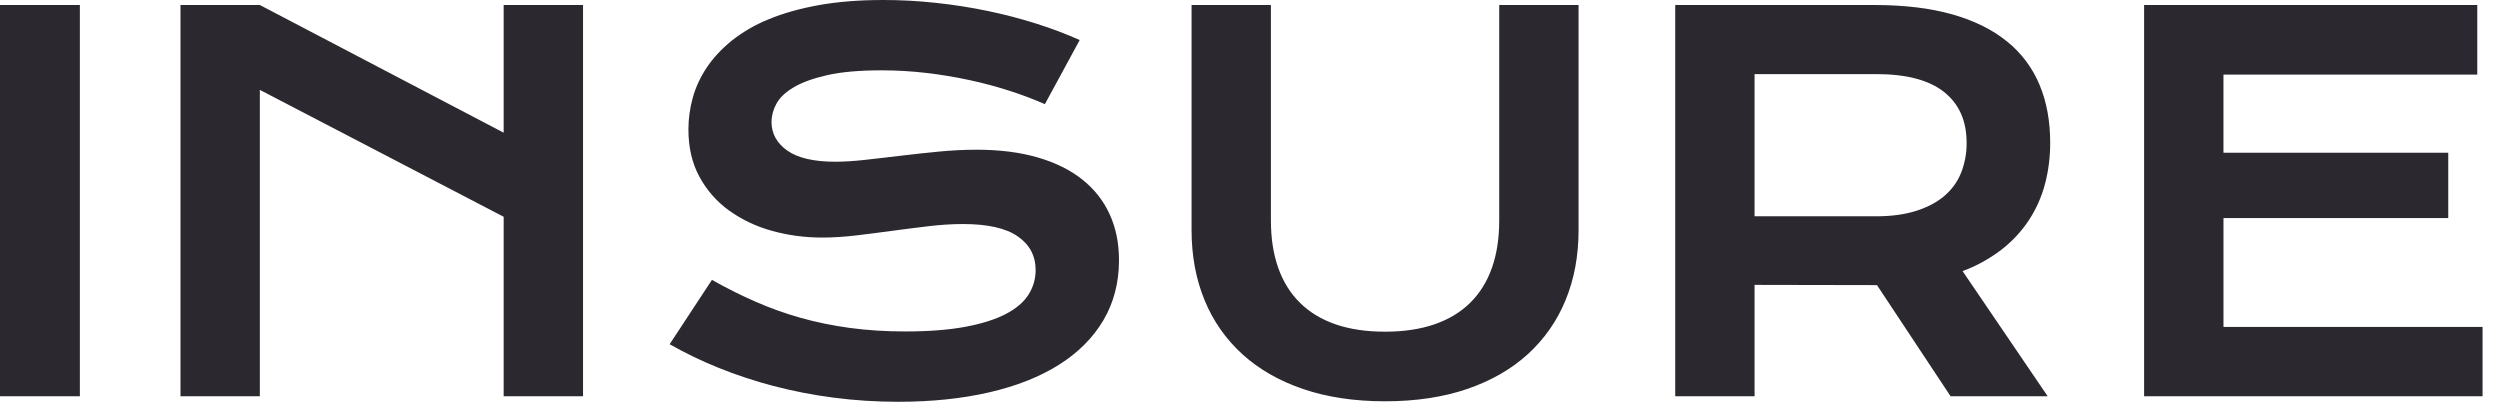
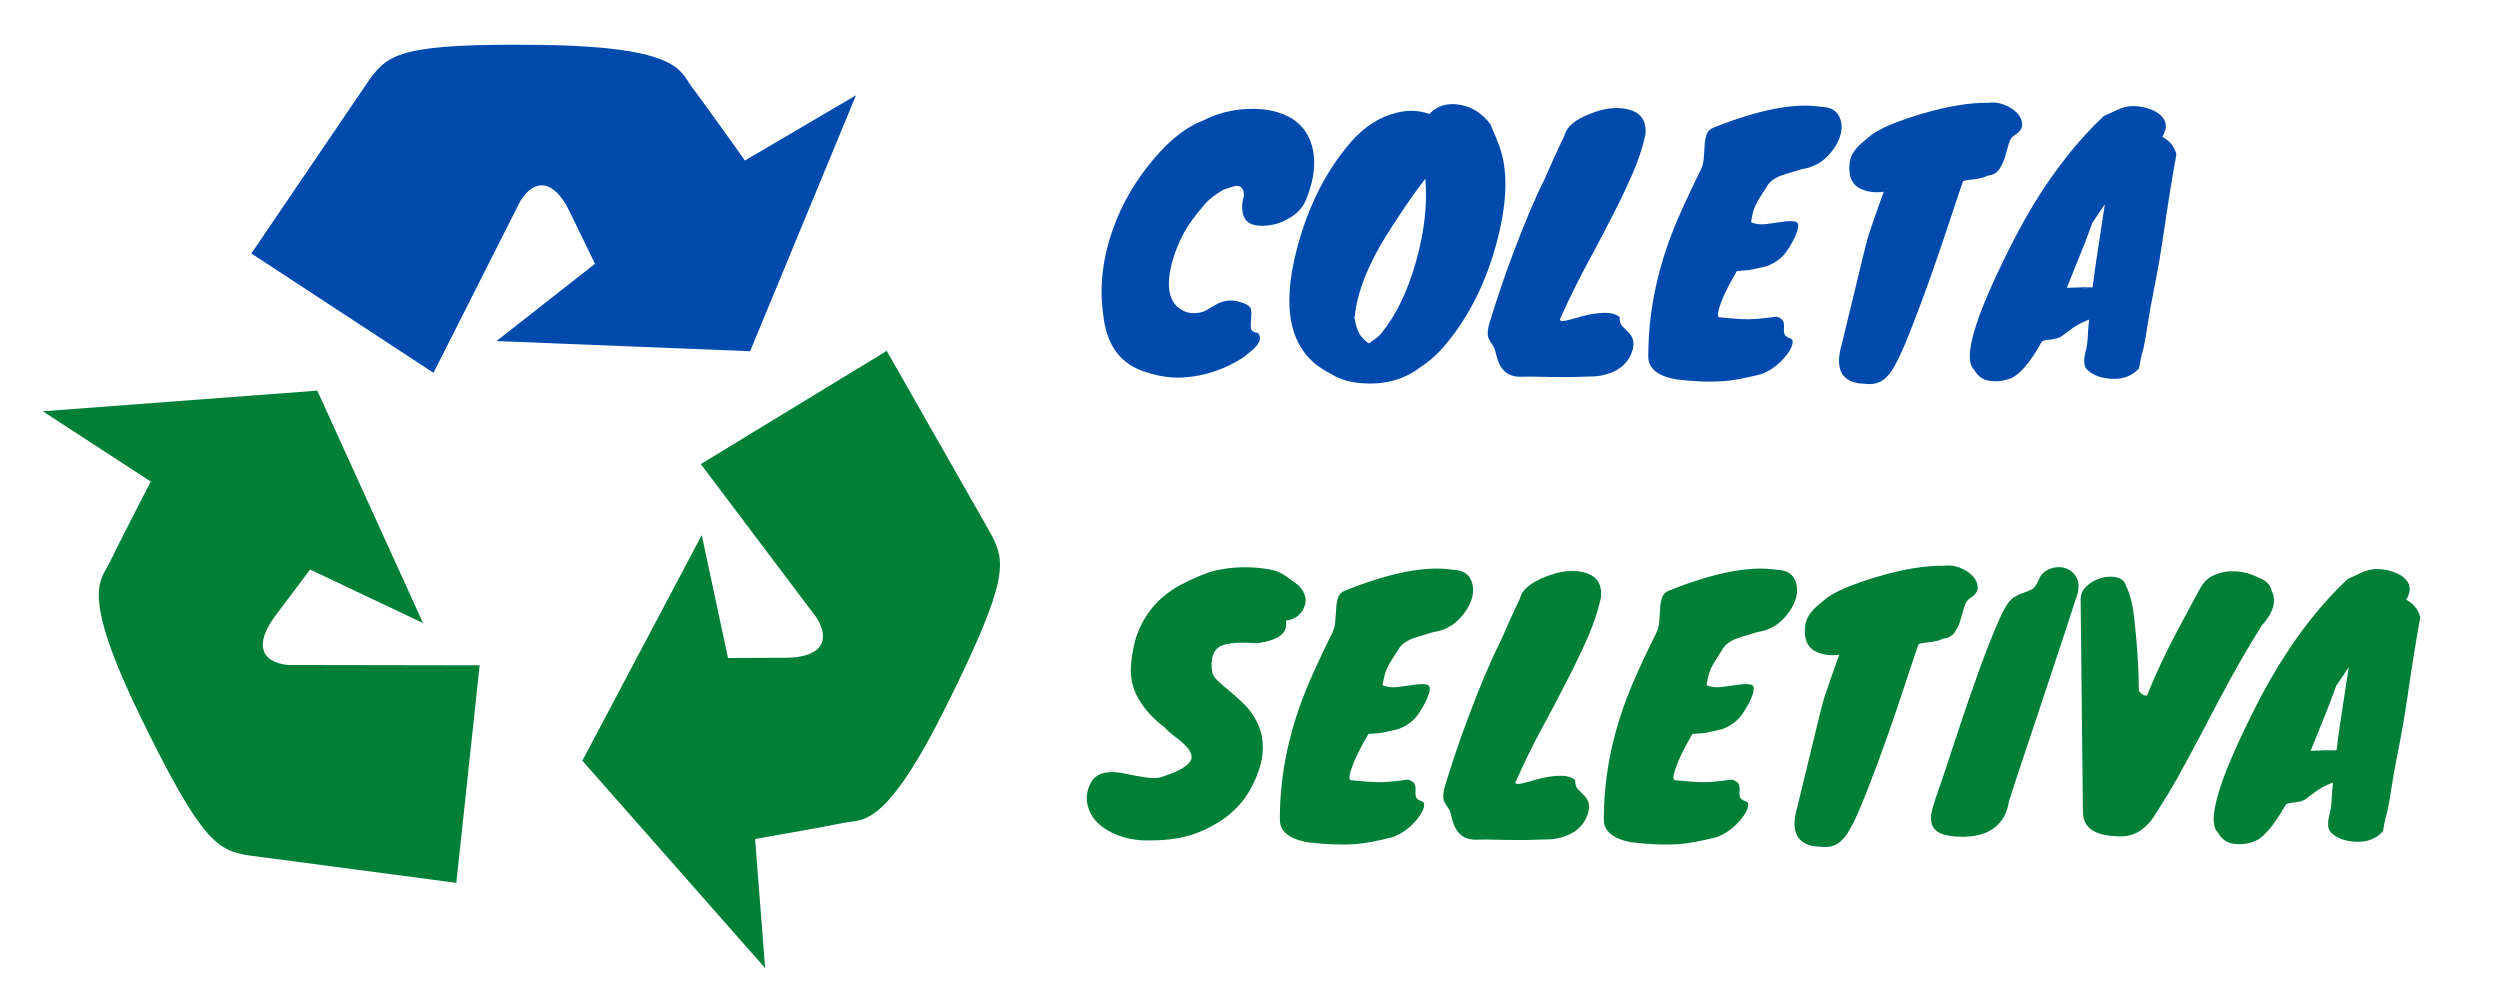
- <svg xmlns="http://www.w3.org/2000/svg" width="112" height="18">
-   <path fill="#2C2830" d="M0 .224h3.578v17.53H0V.223zm8.086 0h3.555l10.923 5.72V.224h3.556v17.53h-3.556V9.711L11.641 4.026v13.727H8.086V.224zm23.81 12.314c.635.36 1.28.683 1.934.97.654.288 1.333.531 2.035.73.703.198 1.442.349 2.215.454.774.104 1.599.157 2.473.157 1.054 0 1.952-.07 2.692-.208.74-.138 1.344-.329 1.811-.572.467-.243.808-.533 1.02-.869.214-.336.32-.703.32-1.1 0-.635-.265-1.137-.796-1.507-.53-.37-1.35-.556-2.456-.556-.486 0-.998.032-1.537.096l-.811.1-.82.107a97.03 97.03 0 01-1.626.208c-.535.063-1.038.095-1.509.095-.785 0-1.538-.1-2.26-.303a5.98 5.98 0 01-1.917-.908 4.5 4.5 0 01-1.33-1.514c-.328-.606-.493-1.312-.493-2.12 0-.478.066-.953.196-1.424.131-.471.34-.922.628-1.352.288-.43.66-.83 1.116-1.2a6.682 6.682 0 011.655-.958c.646-.27 1.394-.48 2.243-.634.848-.153 1.814-.23 2.899-.23.785 0 1.573.043 2.366.129.792.086 1.564.207 2.316.364.751.157 1.475.346 2.17.567.695.22 1.342.465 1.94.734l-1.559 2.871a16.689 16.689 0 00-1.592-.6 18.789 18.789 0 00-1.783-.476 20.428 20.428 0 00-1.924-.32 17.169 17.169 0 00-2.024-.118c-.98 0-1.785.071-2.417.213-.632.143-1.135.324-1.508.544-.374.221-.634.468-.78.74a1.714 1.714 0 00-.219.814c0 .523.236.951.707 1.284.471.333 1.189.499 2.153.499.39 0 .836-.028 1.34-.084l.777-.089.816-.096a72.218 72.218 0 011.705-.185c.58-.056 1.142-.084 1.688-.084 1.031 0 1.945.115 2.742.347.796.232 1.463.563 2.001.993.539.43.946.95 1.223 1.559.277.609.415 1.291.415 2.046 0 1.01-.234 1.909-.701 2.698-.467.788-1.133 1.454-1.996 1.996-.864.542-1.905.953-3.124 1.233-1.218.28-2.575.421-4.07.421-.988 0-1.952-.062-2.894-.185a21.57 21.57 0 01-2.709-.527 20.3 20.3 0 01-2.467-.819A17.998 17.998 0 0130 15.421l1.895-2.883zM53.382.224h3.555V9.88c0 .793.109 1.498.326 2.114.216.617.54 1.139.97 1.565.43.426.962.75 1.598.97.635.22 1.375.33 2.22.33.838 0 1.576-.11 2.215-.33.64-.22 1.174-.544 1.604-.97.43-.426.753-.948.97-1.565.217-.616.325-1.321.325-2.114V.224h3.555v10.083c0 1.15-.194 2.198-.583 3.14a6.668 6.668 0 01-1.693 2.422c-.74.673-1.647 1.193-2.72 1.559-1.073.366-2.297.55-3.673.55-1.375 0-2.6-.184-3.673-.55-1.072-.366-1.979-.886-2.72-1.559a6.668 6.668 0 01-1.693-2.422c-.388-.942-.583-1.99-.583-3.14V.224zm21.667 0h8.916c1.346 0 2.513.14 3.5.42.986.281 1.805.687 2.455 1.218a4.907 4.907 0 011.453 1.94c.318.762.476 1.626.476 2.59 0 .651-.078 1.27-.235 1.857a5.512 5.512 0 01-.723 1.62 5.526 5.526 0 01-1.228 1.318 6.677 6.677 0 01-1.739.959l3.813 5.607h-4.351l-3.297-4.98-5.484-.01v4.99H75.05V.224zm9.006 9.466c.673 0 1.262-.079 1.766-.236.505-.157.928-.377 1.268-.661.34-.285.594-.63.762-1.038a3.54 3.54 0 00.253-1.362c0-.98-.337-1.737-1.01-2.272-.673-.534-1.686-.801-3.039-.801h-5.45v6.37h5.45zm12-9.466h14.927v3.118H99.611v3.5h10.071v2.926h-10.07v4.879h11.607v3.106H96.056V.224z" />
+ <svg xmlns="http://www.w3.org/2000/svg" xmlns:xlink="http://www.w3.org/1999/xlink" width="224.88pt" height="90pt" viewBox="0 0 224.88 90" version="1.2">
+   <defs>
+     <g>
+       <symbol overflow="visible" id="glyph0-0">
+         <path style="stroke:none;" d="" />
+       </symbol>
+       <symbol overflow="visible" id="glyph0-1">
+         <path style="stroke:none;" d="M 13.203 -14.641 C 13.203 -15.234 12.992 -15.531 12.578 -15.531 C 12.422 -15.531 12.234 -15.488 12.016 -15.406 C 11.805 -15.332 11.602 -15.266 11.406 -15.203 C 10.688 -14.805 10.125 -14.379 9.719 -13.922 C 9.312 -13.461 8.898 -12.945 8.484 -12.375 C 8.078 -11.812 7.727 -11.207 7.438 -10.562 C 7.145 -9.914 6.922 -9.305 6.766 -8.734 C 6.191 -6.641 6.406 -5.227 7.406 -4.5 C 7.82 -4.207 8.258 -4.066 8.719 -4.078 C 9.176 -4.086 9.547 -4.176 9.828 -4.344 C 10.117 -4.52 10.398 -4.688 10.672 -4.844 C 10.953 -5.008 11.27 -5.125 11.625 -5.188 C 11.988 -5.258 12.441 -5.211 12.984 -5.047 C 13.523 -4.879 13.812 -4.656 13.844 -4.375 C 13.883 -4.102 13.883 -3.82 13.844 -3.531 C 13.812 -3.238 13.805 -2.973 13.828 -2.734 C 13.859 -2.492 14.07 -2.348 14.469 -2.297 C 14.844 -1.828 14.609 -1.258 13.766 -0.594 C 13.547 -0.414 13.336 -0.25 13.141 -0.094 C 11.453 0.988 9.66 1.586 7.766 1.703 C 6.566 1.785 5.289 1.57 3.938 1.062 C 1.914 0.289 0.781 -1.426 0.531 -4.094 C 0.195 -6.562 0.508 -9.117 1.469 -11.766 C 2.27 -13.992 3.484 -16.062 5.109 -17.969 C 6.586 -19.707 8.039 -20.844 9.469 -21.375 C 11.176 -22.258 13.02 -22.602 15 -22.406 C 17.094 -22.133 18.461 -21.242 19.109 -19.734 C 19.754 -18.223 19.648 -16.41 18.797 -14.297 C 18.492 -13.547 17.93 -12.957 17.109 -12.531 C 16.41 -12.133 15.645 -11.938 14.812 -11.938 C 13.988 -11.938 13.457 -12.195 13.219 -12.719 C 12.988 -13.238 12.984 -13.879 13.203 -14.641 Z M 13.203 -14.641 " />
+       </symbol>
+       <symbol overflow="visible" id="glyph0-2">
+         <path style="stroke:none;" d="M 5.969 -19.469 C 7.207 -20.875 8.582 -21.754 10.094 -22.109 C 11.125 -22.367 12.102 -22.332 13.031 -22 C 13.75 -22.758 14.688 -23.031 15.844 -22.812 C 16.906 -22.625 17.812 -22.031 18.562 -21.031 C 18.594 -20.883 18.672 -20.676 18.797 -20.406 C 18.93 -20.133 19.055 -19.832 19.172 -19.5 C 20.035 -17.5 20.102 -14.867 19.375 -11.609 C 18.477 -7.578 16.879 -4.16 14.578 -1.359 C 13.879 -0.492 13.086 0.223 12.203 0.797 C 10.797 1.867 9.109 2.348 7.141 2.234 C 5.93 2.172 4.914 1.867 4.094 1.328 C 0.812 -0.305 -0.258 -3.695 0.875 -8.844 C 1.82 -13.082 3.52 -16.625 5.969 -19.469 Z M 6.328 -3.859 L 6.297 -3.672 L 6.359 -3.359 C 6.473 -2.742 6.664 -2.273 6.938 -1.953 C 7.219 -1.629 7.441 -1.43 7.609 -1.359 C 7.805 -1.516 8.004 -1.66 8.203 -1.797 C 8.398 -1.93 8.578 -2.098 8.734 -2.297 C 10.066 -3.941 11.102 -6.098 11.844 -8.766 C 12.594 -11.43 12.867 -13.898 12.672 -16.172 C 11.91 -15.191 11.109 -14.062 10.266 -12.781 C 9.422 -11.508 8.754 -10.426 8.266 -9.531 C 7.148 -7.426 6.504 -5.535 6.328 -3.859 Z M 6.328 -3.859 " />
+       </symbol>
+       <symbol overflow="visible" id="glyph0-3">
+         <path style="stroke:none;" d="M 10.203 1.406 C 9.797 1.531 9.406 1.598 9.031 1.609 C 8.656 1.617 8.273 1.629 7.891 1.641 C 7.516 1.66 6.992 1.672 6.328 1.672 C 5.66 1.672 4.66 1.656 3.328 1.625 C 3.016 1.633 2.695 1.641 2.375 1.641 C 2.062 1.641 1.77 1.582 1.5 1.469 C 0.895 1.219 0.484 0.629 0.266 -0.297 C 0.172 -0.723 0.062 -1.023 -0.062 -1.203 C -0.195 -1.379 -0.301 -1.547 -0.375 -1.703 C -0.57 -2.016 -0.555 -2.535 -0.328 -3.266 C -0.109 -3.992 0.176 -4.891 0.531 -5.953 C 0.883 -7.023 1.285 -8.156 1.734 -9.344 C 2.797 -12.188 3.75 -14.441 4.594 -16.109 C 4.926 -16.859 5.211 -17.504 5.453 -18.047 C 5.703 -18.598 5.922 -19.07 6.109 -19.469 C 6.305 -19.875 6.406 -20.086 6.406 -20.109 C 6.602 -20.859 7.359 -21.488 8.672 -22 C 9.953 -22.531 11.109 -22.664 12.141 -22.406 C 13.297 -22.113 13.805 -21.348 13.672 -20.109 C 13.398 -18.898 12.992 -17.688 12.453 -16.469 C 11.91 -15.25 11.297 -13.973 10.609 -12.641 C 9.93 -11.305 9.188 -9.895 8.375 -8.406 C 7.57 -6.914 6.781 -5.301 6 -3.562 C 5.977 -3.477 6.02 -3.41 6.125 -3.359 C 6.375 -3.367 6.727 -3.441 7.188 -3.578 C 7.645 -3.723 8.125 -3.848 8.625 -3.953 C 9.125 -4.055 9.617 -4.109 10.109 -4.109 C 10.609 -4.109 11.023 -3.984 11.359 -3.734 C 11.336 -3.379 11.422 -3.098 11.609 -2.891 C 11.805 -2.691 12.004 -2.492 12.203 -2.297 C 12.691 -1.785 12.734 -1.109 12.328 -0.266 C 11.93 0.555 11.223 1.113 10.203 1.406 Z M 10.203 1.406 " />
+       </symbol>
+       <symbol overflow="visible" id="glyph0-4">
+         <path style="stroke:none;" d="M 6.641 -3.703 C 7.773 -3.586 8.625 -3.531 9.188 -3.531 C 9.75 -3.531 10.598 -3.609 11.734 -3.766 C 12.086 -3.648 12.289 -3.504 12.344 -3.328 C 12.406 -3.148 12.426 -2.969 12.406 -2.781 C 12.383 -2.594 12.395 -2.41 12.438 -2.234 C 12.477 -2.055 12.664 -1.91 13 -1.797 C 13.176 -1.734 13.227 -1.562 13.156 -1.281 C 13.094 -1 12.93 -0.691 12.672 -0.359 C 12.023 0.484 11.258 1.07 10.375 1.406 C 8.969 1.758 7.863 1.969 7.062 2.031 C 5.727 2.125 4.273 2.07 2.703 1.875 C 0.984 1.562 0.148 0.848 0.203 -0.266 C 0.203 -4.379 1.102 -8.516 2.906 -12.672 C 3.5 -14.023 4.164 -15.445 4.906 -16.938 C 5.062 -17.25 5.156 -17.598 5.188 -17.984 C 5.219 -18.379 5.242 -18.766 5.266 -19.141 C 5.285 -19.516 5.344 -19.848 5.438 -20.141 C 5.539 -20.43 5.75 -20.641 6.062 -20.766 C 10.133 -22.391 13.359 -23.016 15.734 -22.641 C 16.555 -22.617 17.098 -22.336 17.359 -21.797 C 17.629 -21.266 17.66 -20.664 17.453 -20 C 17.242 -19.332 16.836 -18.703 16.234 -18.109 C 15.641 -17.523 14.895 -17.164 14 -17.031 C 12.844 -16.695 12.133 -16.469 11.875 -16.344 C 11.383 -16.113 11.035 -15.801 10.828 -15.406 C 10.547 -14.977 10.285 -14.566 10.047 -14.172 C 9.816 -13.773 9.656 -13.352 9.562 -12.906 L 9.438 -12.266 C 9.812 -12.086 10.266 -12.031 10.797 -12.094 C 11.336 -12.164 11.836 -12.234 12.297 -12.297 C 12.766 -12.367 13.141 -12.375 13.422 -12.312 C 13.703 -12.258 13.758 -11.973 13.594 -11.453 C 13.426 -10.93 13.125 -10.348 12.688 -9.703 C 12.25 -9.055 11.629 -8.586 10.828 -8.297 C 10.316 -8.191 9.969 -8.113 9.781 -8.062 C 9.594 -8.02 9.445 -7.988 9.344 -7.969 C 9.207 -7.945 8.816 -7.914 8.172 -7.875 C 7.254 -6.312 6.695 -5.098 6.5 -4.234 C 6.414 -3.879 6.461 -3.703 6.641 -3.703 Z M 6.641 -3.703 " />
+       </symbol>
+       <symbol overflow="visible" id="glyph0-5">
+         <path style="stroke:none;" d="M 10.25 -7.531 C 9.707 -6 9.16 -4.523 8.609 -3.109 C 8.066 -1.703 7.613 -0.633 7.25 0.094 C 6.883 0.832 6.562 1.336 6.281 1.609 C 6.008 1.891 5.734 2.078 5.453 2.172 C 5.172 2.273 4.883 2.316 4.594 2.297 C 4.312 2.273 4.023 2.254 3.734 2.234 C 2.086 1.984 1.578 0.797 2.203 -1.328 C 2.617 -3.016 2.953 -4.391 3.203 -5.453 C 3.461 -6.523 3.676 -7.406 3.844 -8.094 C 4.008 -8.789 4.148 -9.367 4.266 -9.828 C 4.379 -10.297 4.504 -10.754 4.641 -11.203 C 4.785 -11.648 4.957 -12.156 5.156 -12.719 C 5.363 -13.289 5.633 -14.051 5.969 -15 C 5.227 -14.895 4.562 -14.973 3.969 -15.234 C 3.102 -15.609 2.75 -16.41 2.906 -17.641 C 2.988 -18.211 3.297 -18.742 3.828 -19.234 C 4.098 -19.484 4.422 -19.758 4.797 -20.062 C 5.555 -20.664 7.07 -21.312 9.344 -22 C 11.695 -22.695 13.719 -23.031 15.406 -23 C 15.852 -23.07 16.316 -23.016 16.797 -22.828 C 17.285 -22.641 17.676 -22.391 17.969 -22.078 C 18.258 -21.766 18.41 -21.422 18.422 -21.047 C 18.43 -20.68 18.191 -20.352 17.703 -20.062 C 17.461 -19.895 17.297 -19.629 17.203 -19.266 C 17.109 -18.91 17 -18.531 16.875 -18.125 C 16.758 -17.727 16.586 -17.363 16.359 -17.031 C 16.141 -16.695 15.785 -16.5 15.297 -16.438 C 15.035 -16.301 14.676 -16.203 14.219 -16.141 C 13.758 -16.086 13.453 -16.047 13.297 -16.016 C 13.148 -15.984 13.07 -15.926 13.062 -15.844 C 12.707 -14.812 12.285 -13.551 11.797 -12.062 C 11.305 -10.582 10.789 -9.07 10.25 -7.531 Z M 6.266 -15.328 C 6.223 -15.328 6.203 -15.32 6.203 -15.312 C 6.203 -15.301 6.223 -15.297 6.266 -15.297 Z M 6.266 -15.328 " />
+       </symbol>
+       <symbol overflow="visible" id="glyph0-6">
+         <path style="stroke:none;" d="M 16.266 -19.938 C 16.93 -19.582 17.352 -19.062 17.531 -18.375 C 17.133 -16.176 16.781 -13.992 16.469 -11.828 C 16.156 -9.672 15.848 -7.859 15.547 -6.391 C 15.254 -4.93 15.055 -3.836 14.953 -3.109 C 14.848 -2.391 14.723 -1.664 14.578 -0.938 L 14.406 -0.328 C 14.363 -0.109 14.32 0.094 14.281 0.281 C 14.25 0.469 14.211 0.664 14.172 0.875 C 13.617 1.508 12.875 1.828 11.938 1.828 C 10.938 1.828 10.145 1.57 9.562 1.062 C 9.207 0.781 9.145 0.203 9.375 -0.672 C 9.477 -1.023 9.539 -1.477 9.562 -2.031 C 9.594 -2.594 9.629 -3.062 9.672 -3.438 L 9.672 -3.5 C 9.086 -3.281 8.555 -3 8.078 -2.656 C 7.609 -2.312 7.316 -2.094 7.203 -2 C 7.086 -1.914 6.93 -1.848 6.734 -1.797 C 6.535 -1.754 6.359 -1.723 6.203 -1.703 C 5.828 -1.68 5.57 -1.625 5.438 -1.531 C 4.301 0.508 3.281 1.645 2.375 1.875 C 1.812 2.051 1.242 2.094 0.672 2 C 0.109 1.914 -0.336 1.582 -0.672 1 C -1.305 0.414 -1.148 -1.191 -0.203 -3.828 C 0.305 -5.211 1.035 -6.879 1.984 -8.828 C 2.93 -10.785 3.848 -12.488 4.734 -13.938 C 6.641 -17.051 8.727 -19.676 11 -21.812 C 11.375 -21.977 11.773 -22.16 12.203 -22.359 C 12.629 -22.566 13.051 -22.68 13.469 -22.703 C 13.895 -22.723 14.332 -22.672 14.781 -22.547 C 15.238 -22.43 15.625 -22.258 15.938 -22.031 C 16.664 -21.477 16.773 -20.781 16.266 -19.938 Z M 9.969 -12.203 C 9.551 -11.023 9.133 -9.941 8.719 -8.953 C 8.312 -7.961 7.961 -7.098 7.672 -6.359 L 10 -6.438 C 10.156 -7.695 10.332 -8.941 10.531 -10.172 C 10.727 -11.41 10.914 -12.645 11.094 -13.875 Z M 9.172 -6.328 C 9.453 -6.328 9.727 -6.344 10 -6.375 L 10 -6.406 C 9.738 -6.383 9.5 -6.363 9.281 -6.344 C 9.07 -6.332 9.035 -6.328 9.172 -6.328 Z M 9.172 -6.328 " />
+       </symbol>
+       <symbol overflow="visible" id="glyph0-7">
+         <path style="stroke:none;" d="M 4.875 1.703 C 3.875 1.742 2.957 1.617 2.125 1.328 C 1.289 1.047 0.613 0.66 0.094 0.172 C -0.414 -0.316 -0.738 -0.891 -0.875 -1.547 C -1.02 -2.203 -0.906 -2.875 -0.531 -3.562 C -0.02 -4.383 1 -4.629 2.531 -4.297 C 3.688 -4.055 4.484 -3.926 4.922 -3.906 C 5.367 -3.883 5.75 -3.945 6.062 -4.094 C 7.488 -4.562 8.289 -5.066 8.469 -5.609 C 8.582 -6.023 8.328 -6.508 7.703 -7.062 C 7.453 -7.289 7.164 -7.52 6.844 -7.75 C 6.531 -7.988 6.27 -8.227 6.062 -8.469 C 5.082 -9.195 4.312 -10.035 3.75 -10.984 C 3.188 -11.93 2.953 -12.961 3.047 -14.078 C 3.148 -15.203 3.336 -16.129 3.609 -16.859 C 3.891 -17.598 4.234 -18.25 4.641 -18.812 C 5.367 -19.812 6.312 -20.629 7.469 -21.266 C 8.801 -21.953 9.867 -22.391 10.672 -22.578 C 12.266 -22.93 13.875 -22.961 15.5 -22.672 C 16.051 -22.578 16.52 -22.391 16.906 -22.109 C 17.301 -21.836 17.691 -21.555 18.078 -21.266 C 18.766 -20.578 18.93 -19.879 18.578 -19.172 C 18.441 -18.859 18.227 -18.602 17.938 -18.406 C 17.645 -18.207 17.332 -18.098 17 -18.078 C 17.039 -17.555 16.941 -17.164 16.703 -16.906 C 16.254 -16.457 15.469 -16.164 14.344 -16.031 C 12.738 -16.145 11.656 -16.055 11.094 -15.766 C 10.426 -15.41 10.176 -14.645 10.344 -13.469 C 10.383 -13.207 10.547 -12.941 10.828 -12.672 C 11.117 -12.398 11.453 -12.109 11.828 -11.797 C 12.211 -11.484 12.613 -11.129 13.031 -10.734 C 13.457 -10.336 13.828 -9.883 14.141 -9.375 C 15.242 -7.57 15.156 -5.469 13.875 -3.062 C 12.938 -1.258 11.332 0.094 9.062 1 C 7.883 1.469 6.488 1.703 4.875 1.703 Z M 4.875 1.703 " />
+       </symbol>
+       <symbol overflow="visible" id="glyph0-8">
+         <path style="stroke:none;" d="M 12.438 -19.875 C 11.75 -17.738 11.113 -15.805 10.531 -14.078 C 9.957 -12.359 9.43 -10.77 8.953 -9.312 C 8.473 -7.863 8.023 -6.523 7.609 -5.297 C 7.203 -4.078 6.82 -2.91 6.469 -1.797 C 6.27 -0.504 5.633 0.406 4.562 0.938 C 3.938 1.227 3.191 1.375 2.328 1.375 C 1.461 1.375 0.812 1.281 0.375 1.094 C -0.051 0.914 -0.328 0.648 -0.453 0.297 C -0.578 -0.055 -0.578 -0.484 -0.453 -0.984 C -0.328 -1.484 -0.109 -2.172 0.203 -3.047 C 0.516 -3.922 0.91 -5.102 1.391 -6.594 C 1.879 -8.082 2.383 -9.586 2.906 -11.109 C 4.227 -14.93 5.27 -17.582 6.031 -19.062 C 6.32 -19.602 6.613 -19.969 6.906 -20.156 C 7.207 -20.344 7.492 -20.477 7.766 -20.562 C 8.035 -20.656 8.285 -20.758 8.516 -20.875 C 8.754 -21 8.969 -21.297 9.156 -21.766 C 9.344 -22.234 9.688 -22.555 10.188 -22.734 C 10.688 -22.91 11.156 -22.922 11.594 -22.766 C 12.039 -22.617 12.375 -22.305 12.594 -21.828 C 12.82 -21.348 12.77 -20.695 12.438 -19.875 Z M 12.438 -19.875 " />
+       </symbol>
+       <symbol overflow="visible" id="glyph0-9">
+         <path style="stroke:none;" d="M 2.328 -0.969 L 2.125 -19.969 C 2.125 -20.438 2.312 -20.844 2.688 -21.188 C 3.07 -21.531 3.508 -21.77 4 -21.906 C 4.488 -22.039 4.945 -22.055 5.375 -21.953 C 5.812 -21.859 6.086 -21.609 6.203 -21.203 C 6.578 -20.453 6.832 -19.422 6.969 -18.109 C 7.227 -15.66 7.359 -13.547 7.359 -11.766 C 7.547 -11.453 7.789 -11.305 8.094 -11.328 C 8.926 -13.379 9.852 -15.352 10.875 -17.25 C 11.895 -19.156 12.551 -20.379 12.844 -20.922 C 13.145 -21.461 13.5 -21.836 13.906 -22.047 C 14.32 -22.266 14.766 -22.406 15.234 -22.469 C 16.254 -22.582 17.211 -22.406 18.109 -21.938 C 18.797 -21.695 19.195 -21.297 19.312 -20.734 C 19.77 -19.828 19.469 -18.785 18.406 -17.609 C 17.176 -15.648 15.93 -13.484 14.672 -11.109 C 12.285 -6.547 10.766 -3.734 10.109 -2.672 C 9.461 -1.617 8.992 -0.867 8.703 -0.422 C 8.41 0.016 8.078 0.379 7.703 0.672 C 7.035 1.203 6.234 1.422 5.297 1.328 C 3.648 1.266 2.688 0.742 2.406 -0.234 C 2.352 -0.504 2.328 -0.75 2.328 -0.969 Z M 2.328 -0.969 " />
+       </symbol>
+     </g>
+     <clipPath id="clip1">
+       <path d="M 3.836 35 L 44 35 L 44 80 L 3.836 80 Z M 3.836 35 " />
+     </clipPath>
+     <clipPath id="clip2">
+       <path d="M 52 31 L 90 31 L 90 87.082 L 52 87.082 Z M 52 31 " />
+     </clipPath>
+   </defs>
+   <g id="surface1">
+     <g style="fill:rgb(0%,29.019%,67.839%);fill-opacity:1;">
+       <use xlink:href="#glyph0-1" x="98.69" y="32.249" />
+       <use xlink:href="#glyph0-2" x="115.541" y="32.249" />
+       <use xlink:href="#glyph0-3" x="134.333" y="32.249" />
+       <use xlink:href="#glyph0-4" x="148.067" y="32.249" />
+       <use xlink:href="#glyph0-5" x="163.477" y="32.249" />
+       <use xlink:href="#glyph0-6" x="178.24" y="32.249" />
+     </g>
+     <g style="fill:rgb(0%,50.2%,21.57%);fill-opacity:1;">
+       <use xlink:href="#glyph0-7" x="98.69" y="73.891" />
+       <use xlink:href="#glyph0-4" x="114.923" y="73.891" />
+       <use xlink:href="#glyph0-3" x="130.333" y="73.891" />
+       <use xlink:href="#glyph0-4" x="144.067" y="73.891" />
+       <use xlink:href="#glyph0-5" x="159.477" y="73.891" />
+       <use xlink:href="#glyph0-8" x="174.24" y="73.891" />
+       <use xlink:href="#glyph0-9" x="185.033" y="73.891" />
+       <use xlink:href="#glyph0-6" x="200.178" y="73.891" />
+     </g>
+     <path style=" stroke:none;fill-rule:nonzero;fill:rgb(0%,29.019%,67.839%);fill-opacity:1;" d="M 44.66 30.68 L 67.473 31.594 L 77 8.57 L 67.008 14.438 C 67.008 14.438 63.289 9.203 62.23 7.82 C 61.172 6.434 61.223 4.211 48.707 4.043 C 36.188 3.871 34.957 4.844 33.293 7.074 L 22.609 22.801 L 38.992 33.535 L 46.805 18.082 C 48.09 16.02 49.816 16.117 51.234 19.02 L 53.52 23.73 L 44.66 30.68 " />
+     <g clip-path="url(#clip1)" clip-rule="nonzero">
+       <path style=" stroke:none;fill-rule:nonzero;fill:rgb(0%,50.2%,21.57%);fill-opacity:1;" d="M 38.055 56.047 L 28.543 35.137 L 3.848 36.996 L 13.562 43.316 C 13.562 43.316 10.609 49.023 9.863 50.602 C 9.113 52.18 7.121 53.141 12.633 64.461 C 18.145 75.781 19.562 76.449 22.293 76.934 L 41.047 79.414 L 43.145 59.844 L 25.926 59.816 C 23.52 59.594 22.824 58 24.754 55.41 L 27.895 51.23 L 38.055 56.047 " />
+     </g>
+     <g clip-path="url(#clip2)" clip-rule="nonzero">
+       <path style=" stroke:none;fill-rule:nonzero;fill:rgb(0%,50.2%,21.57%);fill-opacity:1;" d="M 63.125 48.129 L 52.383 68.426 L 68.824 87.078 L 67.922 75.465 C 67.922 75.465 74.219 74.371 75.918 74.012 C 77.617 73.656 79.586 74.668 85.18 63.391 C 90.777 52.109 90.445 50.57 89.176 48.094 L 79.762 31.562 L 63.039 41.746 L 73.453 55.559 C 74.738 57.621 73.898 59.145 70.688 59.168 L 65.484 59.188 L 63.125 48.129 " />
+     </g>
+   </g>
</svg>
